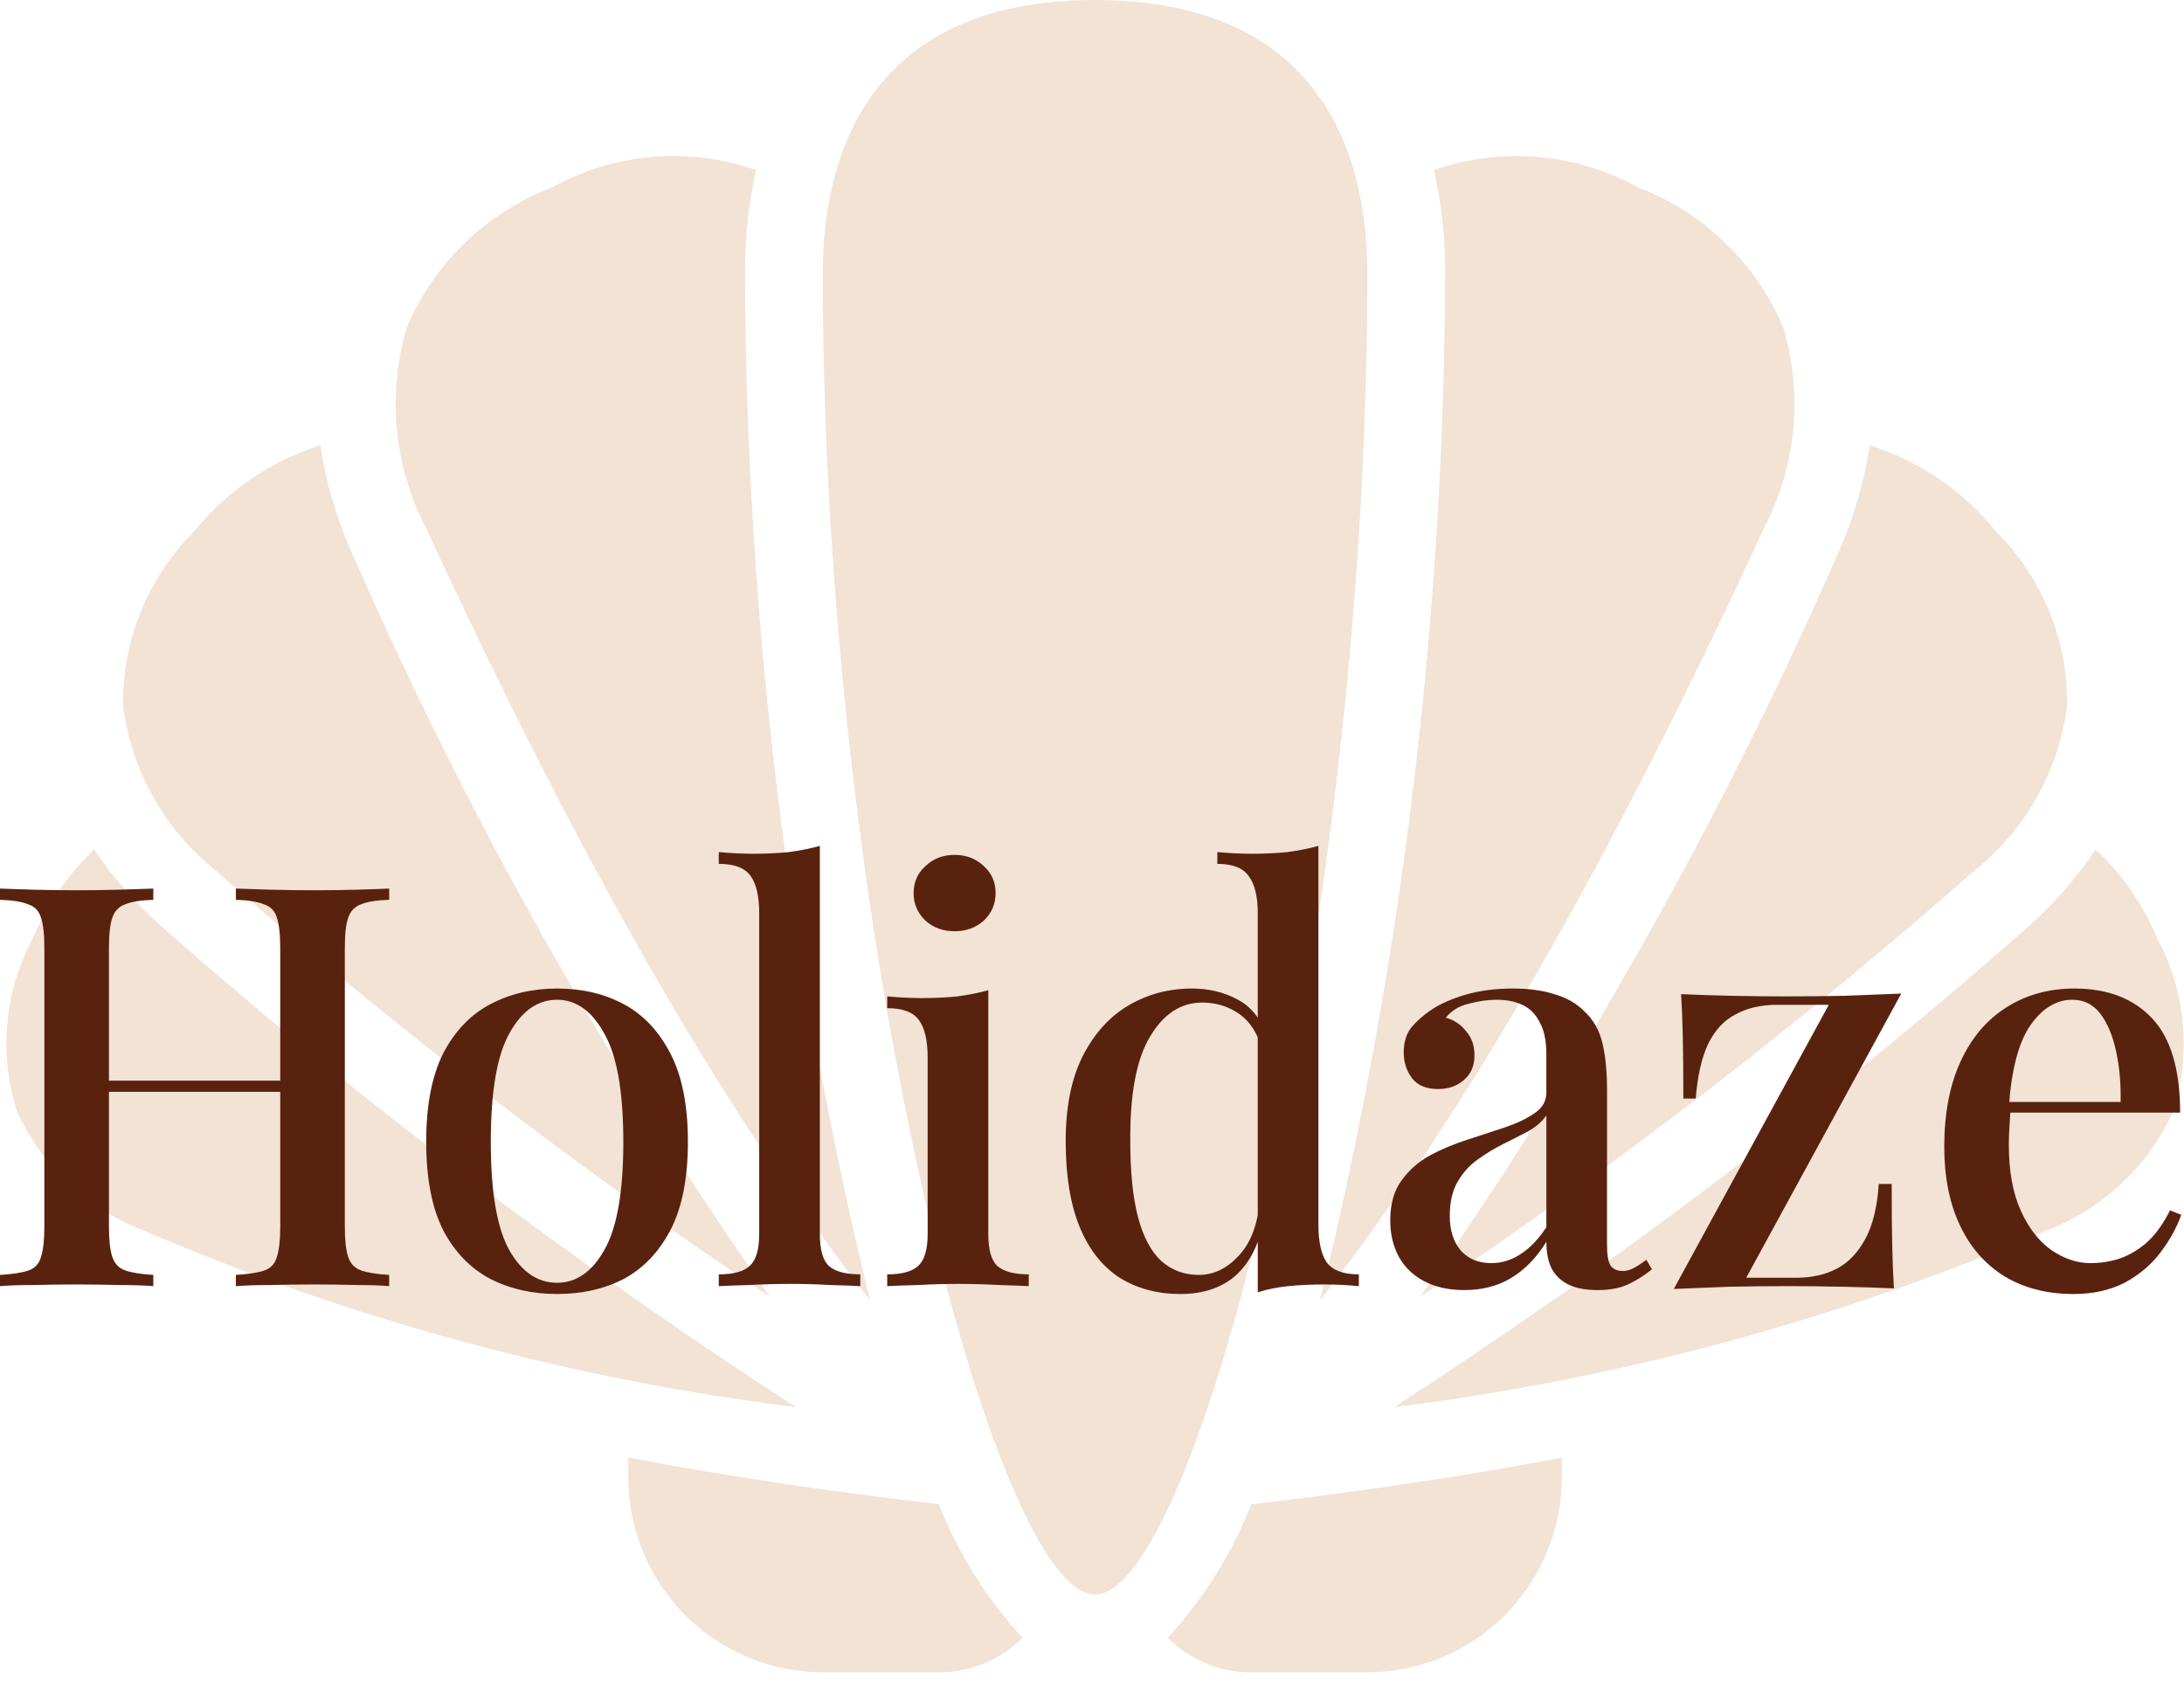
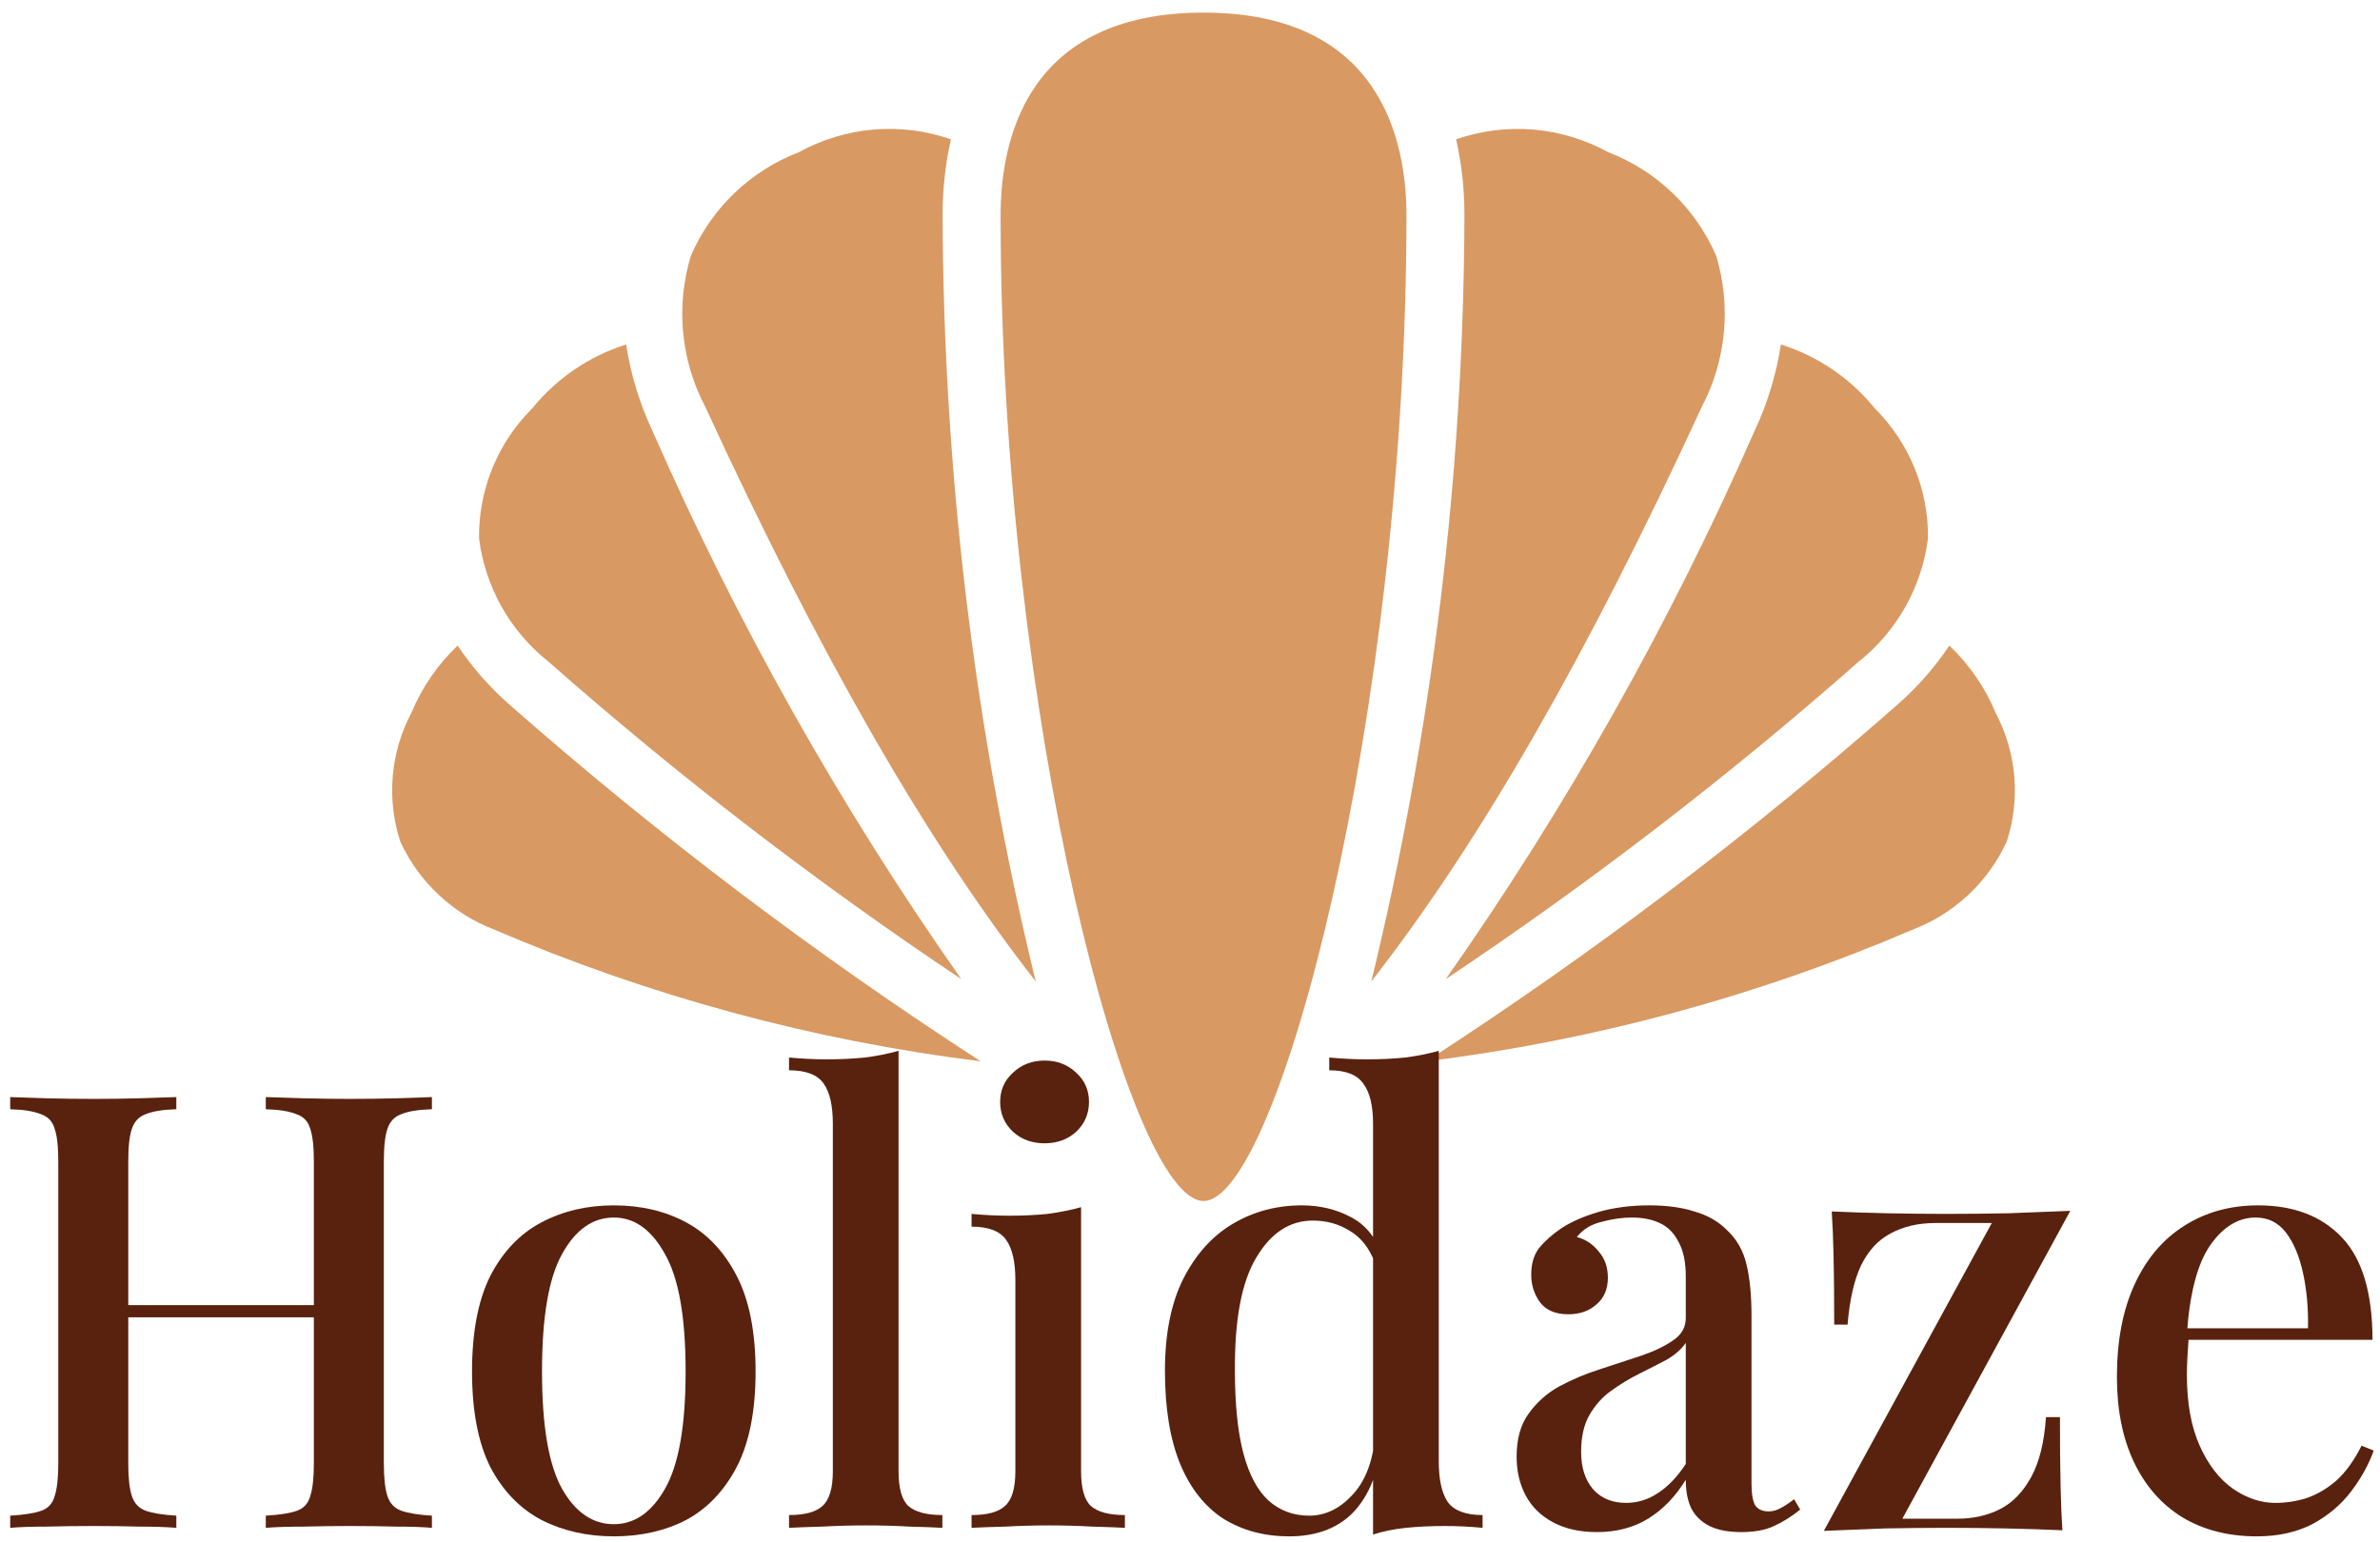
- <svg xmlns="http://www.w3.org/2000/svg" width="175" height="135" viewBox="0 0 175 135" fill="none">
-   <path d="M172.917 75.314C171.781 72.574 170.083 70.103 167.931 68.062C166.333 70.444 164.428 72.605 162.264 74.488C146.37 88.468 129.471 101.261 111.703 112.764C129.69 110.533 147.272 105.775 163.929 98.63C168.434 96.922 172.087 93.513 174.102 89.137C174.839 86.871 175.115 84.48 174.911 82.105C174.708 79.731 174.03 77.422 172.917 75.314Z" fill="#F2E3D5" />
-   <path d="M87.745 0C68.761 0 65.928 13.67 65.928 21.817C65.928 75.423 79.732 127.783 87.745 127.783C95.758 127.783 109.562 75.423 109.562 21.817C109.562 13.67 106.729 0 87.745 0Z" fill="#F2E3D5" />
-   <path d="M2.576 75.308C1.462 77.416 0.783 79.727 0.579 82.102C0.376 84.477 0.651 86.87 1.388 89.137C3.399 93.507 7.046 96.914 11.543 98.624C28.205 105.772 45.794 110.532 63.787 112.764C46.016 101.261 29.113 88.468 13.216 74.488C11.053 72.606 9.149 70.445 7.553 68.062C5.406 70.103 3.71 72.571 2.576 75.308Z" fill="#F2E3D5" />
-   <path d="M25.67 35.683C21.695 36.938 18.178 39.336 15.557 42.577C13.721 44.406 12.271 46.584 11.292 48.982C10.313 51.381 9.825 53.952 9.856 56.543C10.518 61.772 13.203 66.533 17.336 69.804C31.346 82.154 46.167 93.552 61.699 103.922C48.706 85.42 37.584 65.672 28.497 44.97C27.113 42.027 26.16 38.899 25.67 35.683Z" fill="#F2E3D5" />
-   <path d="M109.562 134.017C113.693 134.012 117.654 132.368 120.575 129.447C123.497 126.526 125.14 122.565 125.145 118.433V116.81C117.512 118.265 109.272 119.496 100.262 120.55C98.71 124.495 96.441 128.12 93.57 131.24C94.439 132.118 95.474 132.815 96.614 133.292C97.753 133.768 98.976 134.015 100.212 134.017H109.562Z" fill="#F2E3D5" />
-   <path d="M75.278 134.017C77.766 134.013 80.15 133.025 81.911 131.268L81.936 131.237C79.056 128.116 76.781 124.487 75.228 120.534C66.218 119.496 57.978 118.265 50.345 116.794V118.433C50.35 122.565 51.993 126.526 54.915 129.447C57.836 132.368 61.797 134.012 65.928 134.017H75.278Z" fill="#F2E3D5" />
-   <path d="M141.33 42.359C143.941 37.373 144.494 31.562 142.869 26.174C141.777 23.632 140.187 21.335 138.193 19.418C136.198 17.501 133.84 16.003 131.257 15.013C128.781 13.648 126.045 12.819 123.228 12.58C120.411 12.34 117.575 12.696 114.904 13.623C115.506 16.312 115.805 19.061 115.795 21.817C115.707 49.568 112.347 77.213 105.784 104.178C117.462 89.205 128.972 69.162 141.33 42.359Z" fill="#F2E3D5" />
-   <path d="M149.82 35.683C149.328 38.901 148.375 42.031 146.99 44.977C137.903 65.676 126.782 85.421 113.791 103.922C129.322 93.554 144.143 82.159 158.154 69.813C162.288 66.539 164.973 61.775 165.634 56.543C165.665 53.95 165.176 51.378 164.196 48.978C163.216 46.578 161.764 44.4 159.927 42.571C157.308 39.331 153.792 36.935 149.82 35.683Z" fill="#F2E3D5" />
-   <path d="M44.23 15.016C41.648 16.006 39.29 17.503 37.296 19.419C35.302 21.336 33.712 23.633 32.62 26.174C30.994 31.56 31.546 37.369 34.157 42.352C46.518 69.156 58.028 89.205 69.706 104.178C63.143 77.213 59.783 49.568 59.695 21.817C59.685 19.061 59.984 16.312 60.586 13.623C57.915 12.692 55.078 12.335 52.26 12.575C49.441 12.816 46.705 13.647 44.23 15.016Z" fill="#F2E3D5" />
-   <path d="M18.9 103.067V102.167C19.92 102.107 20.685 101.987 21.195 101.807C21.705 101.627 22.035 101.267 22.185 100.727C22.365 100.187 22.455 99.377 22.455 98.297V75.977C22.455 74.867 22.365 74.057 22.185 73.547C22.035 73.007 21.69 72.647 21.15 72.467C20.64 72.257 19.89 72.137 18.9 72.107V71.207C19.65 71.237 20.58 71.267 21.69 71.297C22.83 71.327 23.955 71.342 25.065 71.342C26.325 71.342 27.495 71.327 28.575 71.297C29.655 71.267 30.525 71.237 31.185 71.207V72.107C30.195 72.137 29.445 72.257 28.935 72.467C28.425 72.647 28.08 73.007 27.9 73.547C27.72 74.057 27.63 74.867 27.63 75.977V98.297C27.63 99.377 27.72 100.187 27.9 100.727C28.08 101.267 28.425 101.627 28.935 101.807C29.445 101.987 30.195 102.107 31.185 102.167V103.067C30.525 103.007 29.655 102.977 28.575 102.977C27.495 102.947 26.325 102.932 25.065 102.932C23.955 102.932 22.83 102.947 21.69 102.977C20.58 102.977 19.65 103.007 18.9 103.067ZM0 103.067V102.167C1.02 102.107 1.785 101.987 2.295 101.807C2.805 101.627 3.135 101.267 3.285 100.727C3.465 100.187 3.555 99.377 3.555 98.297V75.977C3.555 74.867 3.465 74.057 3.285 73.547C3.135 73.007 2.79 72.647 2.25 72.467C1.74 72.257 0.99 72.137 0 72.107V71.207C0.69 71.237 1.575 71.267 2.655 71.297C3.765 71.327 4.95 71.342 6.21 71.342C7.35 71.342 8.46 71.327 9.54 71.297C10.65 71.267 11.565 71.237 12.285 71.207V72.107C11.295 72.137 10.545 72.257 10.035 72.467C9.525 72.647 9.18 73.007 9 73.547C8.82 74.057 8.73 74.867 8.73 75.977V98.297C8.73 99.377 8.82 100.187 9 100.727C9.18 101.267 9.525 101.627 10.035 101.807C10.545 101.987 11.295 102.107 12.285 102.167V103.067C11.565 103.007 10.65 102.977 9.54 102.977C8.46 102.947 7.35 102.932 6.21 102.932C4.95 102.932 3.765 102.947 2.655 102.977C1.575 102.977 0.69 103.007 0 103.067ZM6.705 87.497V86.597H24.48V87.497H6.705Z" fill="#59220E" />
-   <path d="M44.636 79.217C46.646 79.217 48.431 79.637 49.991 80.477C51.551 81.317 52.796 82.637 53.726 84.437C54.656 86.237 55.121 88.592 55.121 91.502C55.121 94.412 54.656 96.767 53.726 98.567C52.796 100.337 51.551 101.642 49.991 102.482C48.431 103.292 46.646 103.697 44.636 103.697C42.656 103.697 40.871 103.292 39.281 102.482C37.691 101.642 36.431 100.337 35.501 98.567C34.601 96.767 34.151 94.412 34.151 91.502C34.151 88.592 34.601 86.237 35.501 84.437C36.431 82.637 37.691 81.317 39.281 80.477C40.871 79.637 42.656 79.217 44.636 79.217ZM44.636 80.117C43.076 80.117 41.801 81.017 40.811 82.817C39.821 84.587 39.326 87.482 39.326 91.502C39.326 95.522 39.821 98.417 40.811 100.187C41.801 101.927 43.076 102.797 44.636 102.797C46.166 102.797 47.426 101.927 48.416 100.187C49.436 98.417 49.946 95.522 49.946 91.502C49.946 87.482 49.436 84.587 48.416 82.817C47.426 81.017 46.166 80.117 44.636 80.117Z" fill="#59220E" />
-   <path d="M65.693 67.787V98.882C65.693 100.142 65.933 100.997 66.413 101.447C66.923 101.897 67.763 102.122 68.933 102.122V103.067C68.423 103.037 67.628 103.007 66.548 102.977C65.468 102.917 64.388 102.887 63.308 102.887C62.228 102.887 61.133 102.917 60.023 102.977C58.943 103.007 58.133 103.037 57.593 103.067V102.122C58.763 102.122 59.588 101.897 60.068 101.447C60.578 100.997 60.833 100.142 60.833 98.882V73.187C60.833 71.837 60.608 70.847 60.158 70.217C59.708 69.557 58.853 69.227 57.593 69.227V68.282C58.553 68.372 59.483 68.417 60.383 68.417C61.373 68.417 62.318 68.372 63.218 68.282C64.118 68.162 64.943 67.997 65.693 67.787Z" fill="#59220E" />
-   <path d="M76.491 68.507C77.421 68.507 78.201 68.807 78.831 69.407C79.461 69.977 79.776 70.697 79.776 71.567C79.776 72.437 79.461 73.172 78.831 73.772C78.201 74.342 77.421 74.627 76.491 74.627C75.561 74.627 74.781 74.342 74.151 73.772C73.521 73.172 73.206 72.437 73.206 71.567C73.206 70.697 73.521 69.977 74.151 69.407C74.781 68.807 75.561 68.507 76.491 68.507ZM79.191 79.352V98.882C79.191 100.142 79.431 100.997 79.911 101.447C80.421 101.897 81.261 102.122 82.431 102.122V103.067C81.921 103.037 81.126 103.007 80.046 102.977C78.996 102.917 77.916 102.887 76.806 102.887C75.756 102.887 74.676 102.917 73.566 102.977C72.456 103.007 71.631 103.037 71.091 103.067V102.122C72.261 102.122 73.086 101.897 73.566 101.447C74.076 100.997 74.331 100.142 74.331 98.882V84.752C74.331 83.402 74.106 82.412 73.656 81.782C73.206 81.122 72.351 80.792 71.091 80.792V79.847C72.051 79.937 72.981 79.982 73.881 79.982C74.901 79.982 75.846 79.937 76.716 79.847C77.616 79.727 78.441 79.562 79.191 79.352Z" fill="#59220E" />
-   <path d="M105.642 67.787V98.162C105.642 99.512 105.867 100.517 106.317 101.177C106.797 101.807 107.652 102.122 108.882 102.122V103.067C107.952 102.977 107.022 102.932 106.092 102.932C105.072 102.932 104.112 102.977 103.212 103.067C102.342 103.157 101.532 103.322 100.782 103.562V73.187C100.782 71.837 100.542 70.847 100.062 70.217C99.612 69.557 98.772 69.227 97.542 69.227V68.282C98.502 68.372 99.432 68.417 100.332 68.417C101.322 68.417 102.267 68.372 103.167 68.282C104.067 68.162 104.892 67.997 105.642 67.787ZM95.517 79.217C96.837 79.217 98.037 79.502 99.117 80.072C100.227 80.642 101.007 81.602 101.457 82.952L100.917 83.447C100.497 82.367 99.882 81.587 99.072 81.107C98.262 80.597 97.347 80.342 96.327 80.342C94.617 80.342 93.222 81.257 92.142 83.087C91.062 84.887 90.537 87.677 90.567 91.457C90.567 93.947 90.777 95.987 91.197 97.577C91.617 99.137 92.232 100.292 93.042 101.042C93.882 101.792 94.887 102.167 96.057 102.167C97.227 102.167 98.277 101.672 99.207 100.682C100.167 99.692 100.737 98.267 100.917 96.407L101.322 97.352C101.022 99.392 100.302 100.967 99.162 102.077C98.022 103.157 96.492 103.697 94.572 103.697C92.742 103.697 91.122 103.262 89.712 102.392C88.332 101.492 87.267 100.142 86.517 98.342C85.767 96.512 85.392 94.217 85.392 91.457C85.392 88.727 85.842 86.462 86.742 84.662C87.672 82.832 88.902 81.467 90.432 80.567C91.962 79.667 93.657 79.217 95.517 79.217Z" fill="#59220E" />
-   <path d="M117.338 103.382C116.078 103.382 114.998 103.142 114.098 102.662C113.198 102.182 112.523 101.522 112.073 100.682C111.623 99.842 111.398 98.882 111.398 97.802C111.398 96.482 111.698 95.417 112.298 94.607C112.898 93.767 113.663 93.092 114.593 92.582C115.553 92.072 116.558 91.652 117.608 91.322C118.688 90.962 119.693 90.632 120.623 90.332C121.583 90.002 122.363 89.627 122.963 89.207C123.593 88.787 123.908 88.232 123.908 87.542V84.482C123.908 83.402 123.728 82.547 123.368 81.917C123.038 81.257 122.573 80.792 121.973 80.522C121.403 80.252 120.713 80.117 119.903 80.117C119.213 80.117 118.478 80.222 117.698 80.432C116.918 80.612 116.303 80.987 115.853 81.557C116.513 81.737 117.053 82.097 117.473 82.637C117.923 83.147 118.148 83.792 118.148 84.572C118.148 85.412 117.863 86.072 117.293 86.552C116.753 87.032 116.063 87.272 115.223 87.272C114.293 87.272 113.603 86.987 113.153 86.417C112.703 85.817 112.478 85.127 112.478 84.347C112.478 83.537 112.673 82.877 113.063 82.367C113.483 81.857 114.023 81.377 114.683 80.927C115.403 80.447 116.318 80.042 117.428 79.712C118.568 79.382 119.828 79.217 121.208 79.217C122.498 79.217 123.608 79.367 124.538 79.667C125.498 79.937 126.293 80.387 126.923 81.017C127.673 81.707 128.168 82.577 128.408 83.627C128.648 84.647 128.768 85.892 128.768 87.362V99.782C128.768 100.532 128.858 101.072 129.038 101.402C129.248 101.702 129.578 101.852 130.028 101.852C130.328 101.852 130.613 101.777 130.883 101.627C131.183 101.477 131.528 101.252 131.918 100.952L132.368 101.717C131.738 102.227 131.093 102.632 130.433 102.932C129.803 103.232 128.993 103.382 128.003 103.382C127.043 103.382 126.263 103.232 125.663 102.932C125.063 102.632 124.613 102.197 124.313 101.627C124.043 101.057 123.908 100.352 123.908 99.512C123.128 100.772 122.198 101.732 121.118 102.392C120.038 103.052 118.778 103.382 117.338 103.382ZM119.498 101.222C120.338 101.222 121.118 100.982 121.838 100.502C122.588 100.022 123.278 99.302 123.908 98.342V89.387C123.578 89.867 123.098 90.287 122.468 90.647C121.838 90.977 121.163 91.322 120.443 91.682C119.723 92.042 119.033 92.462 118.373 92.942C117.743 93.392 117.218 93.977 116.798 94.697C116.378 95.417 116.168 96.332 116.168 97.442C116.168 98.612 116.468 99.542 117.068 100.232C117.668 100.892 118.478 101.222 119.498 101.222Z" fill="#59220E" />
-   <path d="M152.343 79.622L139.923 102.392H143.973C145.173 102.392 146.238 102.152 147.168 101.672C148.098 101.192 148.863 100.397 149.463 99.287C150.063 98.177 150.423 96.707 150.543 94.877H151.578C151.578 96.887 151.593 98.567 151.623 99.917C151.653 101.267 151.698 102.377 151.758 103.247C150.408 103.187 149.013 103.142 147.573 103.112C146.133 103.082 144.708 103.067 143.298 103.067C141.768 103.067 140.208 103.082 138.618 103.112C137.058 103.172 135.558 103.232 134.118 103.292L146.538 80.522H142.398C141.108 80.522 139.998 80.777 139.068 81.287C138.138 81.767 137.403 82.562 136.863 83.672C136.353 84.752 136.023 86.207 135.873 88.037H134.883C134.883 85.997 134.868 84.317 134.838 82.997C134.808 81.677 134.763 80.567 134.703 79.667C136.023 79.727 137.403 79.772 138.843 79.802C140.283 79.832 141.723 79.847 143.163 79.847C144.663 79.847 146.193 79.832 147.753 79.802C149.343 79.742 150.873 79.682 152.343 79.622Z" fill="#59220E" />
-   <path d="M166.23 79.217C168.87 79.217 170.94 80.012 172.44 81.602C173.94 83.192 174.69 85.712 174.69 89.162H159.165L159.075 88.307H169.92C169.95 86.837 169.83 85.487 169.56 84.257C169.29 82.997 168.87 81.992 168.3 81.242C167.73 80.492 166.98 80.117 166.05 80.117C164.76 80.117 163.635 80.807 162.675 82.187C161.745 83.537 161.175 85.712 160.965 88.712L161.1 88.937C161.07 89.357 161.04 89.822 161.01 90.332C160.98 90.812 160.965 91.292 160.965 91.772C160.965 93.842 161.28 95.582 161.91 96.992C162.54 98.402 163.365 99.467 164.385 100.187C165.405 100.877 166.44 101.222 167.49 101.222C168.3 101.222 169.08 101.102 169.83 100.862C170.61 100.592 171.345 100.157 172.035 99.557C172.725 98.927 173.34 98.072 173.88 96.992L174.78 97.352C174.42 98.372 173.865 99.377 173.115 100.367C172.365 101.357 171.405 102.167 170.235 102.797C169.065 103.397 167.7 103.697 166.14 103.697C164.04 103.697 162.21 103.232 160.65 102.302C159.09 101.342 157.89 99.977 157.05 98.207C156.21 96.437 155.79 94.337 155.79 91.907C155.79 89.237 156.225 86.957 157.095 85.067C157.965 83.177 159.18 81.737 160.74 80.747C162.33 79.727 164.16 79.217 166.23 79.217Z" fill="#59220E" />
+ <svg xmlns="http://www.w3.org/2000/svg" width="176" height="114" viewBox="0 0 176 114" fill="none">
+   <path d="M147.584 52.737C146.803 50.852 145.634 49.152 144.154 47.748C143.055 49.387 141.745 50.873 140.256 52.169C129.324 61.784 117.7 70.583 105.479 78.496C117.851 76.961 129.944 73.689 141.401 68.774C144.5 67.599 147.013 65.254 148.398 62.244C148.906 60.685 149.095 59.041 148.955 57.408C148.815 55.775 148.349 54.186 147.584 52.737Z" fill="#D99962" />
+   <path d="M89 0.933C75.942 0.933 73.994 10.336 73.994 15.94C73.994 52.812 83.488 88.826 89 88.826C94.511 88.826 104.006 52.812 104.006 15.94C104.006 10.336 102.057 0.933 89 0.933Z" fill="#D99962" />
+   <path d="M30.418 52.732C29.652 54.182 29.185 55.772 29.045 57.405C28.905 59.039 29.094 60.685 29.601 62.244C30.985 65.25 33.492 67.594 36.586 68.77C48.047 73.686 60.145 76.961 72.521 78.496C60.297 70.584 48.671 61.784 37.737 52.169C36.249 50.874 34.939 49.387 33.842 47.748C32.365 49.152 31.198 50.85 30.418 52.732Z" fill="#D99962" />
+   <path d="M46.303 25.477C43.569 26.34 41.15 27.989 39.347 30.219C38.084 31.477 37.087 32.975 36.413 34.625C35.74 36.275 35.404 38.043 35.426 39.825C35.881 43.422 37.728 46.697 40.571 48.947C50.207 57.441 60.401 65.281 71.085 72.414C62.148 59.688 54.498 46.105 48.248 31.865C47.295 29.84 46.64 27.689 46.303 25.477Z" fill="#D99962" />
+   <path d="M125.857 30.069C127.653 26.64 128.033 22.643 126.916 18.936C126.165 17.188 125.071 15.608 123.699 14.29C122.327 12.971 120.705 11.941 118.929 11.26C117.225 10.321 115.344 9.751 113.406 9.586C111.468 9.421 109.518 9.666 107.68 10.304C108.095 12.153 108.3 14.044 108.294 15.94C108.233 35.028 105.922 54.043 101.408 72.59C109.44 62.291 117.357 48.505 125.857 30.069Z" fill="#D99962" />
+   <path d="M131.697 25.477C131.359 27.69 130.703 29.843 129.75 31.869C123.5 46.107 115.851 59.689 106.915 72.414C117.598 65.282 127.792 57.445 137.429 48.953C140.272 46.701 142.12 43.424 142.574 39.825C142.595 38.042 142.259 36.273 141.585 34.622C140.911 32.971 139.912 31.473 138.649 30.215C136.847 27.986 134.429 26.339 131.697 25.477Z" fill="#D99962" />
+   <path d="M59.069 11.262C57.293 11.943 55.671 12.973 54.299 14.291C52.928 15.609 51.834 17.189 51.084 18.936C49.965 22.641 50.345 26.637 52.141 30.064C60.643 48.501 68.559 62.291 76.592 72.59C72.078 54.043 69.767 35.028 69.706 15.94C69.7 14.044 69.905 12.153 70.319 10.304C68.482 9.663 66.531 9.418 64.592 9.583C62.654 9.748 60.772 10.32 59.069 11.262Z" fill="#D99962" />
+   <path d="M19.655 113V112.1C20.675 112.04 21.44 111.92 21.95 111.74C22.46 111.56 22.79 111.2 22.94 110.66C23.12 110.12 23.21 109.31 23.21 108.23V85.91C23.21 84.8 23.12 83.99 22.94 83.48C22.79 82.94 22.445 82.58 21.905 82.4C21.395 82.19 20.645 82.07 19.655 82.04V81.14C20.405 81.17 21.335 81.2 22.445 81.23C23.585 81.26 24.71 81.275 25.82 81.275C27.08 81.275 28.25 81.26 29.33 81.23C30.41 81.2 31.28 81.17 31.94 81.14V82.04C30.95 82.07 30.2 82.19 29.69 82.4C29.18 82.58 28.835 82.94 28.655 83.48C28.475 83.99 28.385 84.8 28.385 85.91V108.23C28.385 109.31 28.475 110.12 28.655 110.66C28.835 111.2 29.18 111.56 29.69 111.74C30.2 111.92 30.95 112.04 31.94 112.1V113C31.28 112.94 30.41 112.91 29.33 112.91C28.25 112.88 27.08 112.865 25.82 112.865C24.71 112.865 23.585 112.88 22.445 112.91C21.335 112.91 20.405 112.94 19.655 113ZM0.755 113V112.1C1.775 112.04 2.54 111.92 3.05 111.74C3.56 111.56 3.89 111.2 4.04 110.66C4.22 110.12 4.31 109.31 4.31 108.23V85.91C4.31 84.8 4.22 83.99 4.04 83.48C3.89 82.94 3.545 82.58 3.005 82.4C2.495 82.19 1.745 82.07 0.755 82.04V81.14C1.445 81.17 2.33 81.2 3.41 81.23C4.52 81.26 5.705 81.275 6.965 81.275C8.105 81.275 9.215 81.26 10.295 81.23C11.405 81.2 12.32 81.17 13.04 81.14V82.04C12.05 82.07 11.3 82.19 10.79 82.4C10.28 82.58 9.935 82.94 9.755 83.48C9.575 83.99 9.485 84.8 9.485 85.91V108.23C9.485 109.31 9.575 110.12 9.755 110.66C9.935 111.2 10.28 111.56 10.79 111.74C11.3 111.92 12.05 112.04 13.04 112.1V113C12.32 112.94 11.405 112.91 10.295 112.91C9.215 112.88 8.105 112.865 6.965 112.865C5.705 112.865 4.52 112.88 3.41 112.91C2.33 112.91 1.445 112.94 0.755 113ZM7.46 97.43V96.53H25.235V97.43H7.46Z" fill="#59220E" />
+   <path d="M45.391 89.15C47.401 89.15 49.186 89.57 50.746 90.41C52.306 91.25 53.551 92.57 54.481 94.37C55.411 96.17 55.876 98.525 55.876 101.435C55.876 104.345 55.411 106.7 54.481 108.5C53.551 110.27 52.306 111.575 50.746 112.415C49.186 113.225 47.401 113.63 45.391 113.63C43.411 113.63 41.626 113.225 40.036 112.415C38.446 111.575 37.186 110.27 36.256 108.5C35.356 106.7 34.906 104.345 34.906 101.435C34.906 98.525 35.356 96.17 36.256 94.37C37.186 92.57 38.446 91.25 40.036 90.41C41.626 89.57 43.411 89.15 45.391 89.15ZM45.391 90.05C43.831 90.05 42.556 90.95 41.566 92.75C40.576 94.52 40.081 97.415 40.081 101.435C40.081 105.455 40.576 108.35 41.566 110.12C42.556 111.86 43.831 112.73 45.391 112.73C46.921 112.73 48.181 111.86 49.171 110.12C50.191 108.35 50.701 105.455 50.701 101.435C50.701 97.415 50.191 94.52 49.171 92.75C48.181 90.95 46.921 90.05 45.391 90.05Z" fill="#59220E" />
+   <path d="M66.448 77.72V108.815C66.448 110.075 66.688 110.93 67.168 111.38C67.678 111.83 68.518 112.055 69.688 112.055V113C69.178 112.97 68.383 112.94 67.303 112.91C66.223 112.85 65.143 112.82 64.063 112.82C62.983 112.82 61.888 112.85 60.778 112.91C59.698 112.94 58.888 112.97 58.348 113V112.055C59.518 112.055 60.343 111.83 60.823 111.38C61.333 110.93 61.588 110.075 61.588 108.815V83.12C61.588 81.77 61.363 80.78 60.913 80.15C60.463 79.49 59.608 79.16 58.348 79.16V78.215C59.308 78.305 60.238 78.35 61.138 78.35C62.128 78.35 63.073 78.305 63.973 78.215C64.873 78.095 65.698 77.93 66.448 77.72Z" fill="#59220E" />
+   <path d="M77.246 78.44C78.176 78.44 78.956 78.74 79.586 79.34C80.216 79.91 80.531 80.63 80.531 81.5C80.531 82.37 80.216 83.105 79.586 83.705C78.956 84.275 78.176 84.56 77.246 84.56C76.316 84.56 75.536 84.275 74.906 83.705C74.276 83.105 73.961 82.37 73.961 81.5C73.961 80.63 74.276 79.91 74.906 79.34C75.536 78.74 76.316 78.44 77.246 78.44ZM79.946 89.285V108.815C79.946 110.075 80.186 110.93 80.666 111.38C81.176 111.83 82.016 112.055 83.186 112.055V113C82.676 112.97 81.881 112.94 80.801 112.91C79.751 112.85 78.671 112.82 77.561 112.82C76.511 112.82 75.431 112.85 74.321 112.91C73.211 112.94 72.386 112.97 71.846 113V112.055C73.016 112.055 73.841 111.83 74.321 111.38C74.831 110.93 75.086 110.075 75.086 108.815V94.685C75.086 93.335 74.861 92.345 74.411 91.715C73.961 91.055 73.106 90.725 71.846 90.725V89.78C72.806 89.87 73.736 89.915 74.636 89.915C75.656 89.915 76.601 89.87 77.471 89.78C78.371 89.66 79.196 89.495 79.946 89.285Z" fill="#59220E" />
+   <path d="M106.397 77.72V108.095C106.397 109.445 106.622 110.45 107.072 111.11C107.552 111.74 108.407 112.055 109.637 112.055V113C108.707 112.91 107.777 112.865 106.847 112.865C105.827 112.865 104.867 112.91 103.967 113C103.097 113.09 102.287 113.255 101.537 113.495V83.12C101.537 81.77 101.297 80.78 100.817 80.15C100.367 79.49 99.527 79.16 98.297 79.16V78.215C99.257 78.305 100.187 78.35 101.087 78.35C102.077 78.35 103.022 78.305 103.922 78.215C104.822 78.095 105.647 77.93 106.397 77.72ZM96.272 89.15C97.592 89.15 98.792 89.435 99.872 90.005C100.982 90.575 101.762 91.535 102.212 92.885L101.672 93.38C101.252 92.3 100.637 91.52 99.827 91.04C99.017 90.53 98.102 90.275 97.082 90.275C95.372 90.275 93.977 91.19 92.897 93.02C91.817 94.82 91.292 97.61 91.322 101.39C91.322 103.88 91.532 105.92 91.952 107.51C92.372 109.07 92.987 110.225 93.797 110.975C94.637 111.725 95.642 112.1 96.812 112.1C97.982 112.1 99.032 111.605 99.962 110.615C100.922 109.625 101.492 108.2 101.672 106.34L102.077 107.285C101.777 109.325 101.057 110.9 99.917 112.01C98.777 113.09 97.247 113.63 95.327 113.63C93.497 113.63 91.877 113.195 90.467 112.325C89.087 111.425 88.022 110.075 87.272 108.275C86.522 106.445 86.147 104.15 86.147 101.39C86.147 98.66 86.597 96.395 87.497 94.595C88.427 92.765 89.657 91.4 91.187 90.5C92.717 89.6 94.412 89.15 96.272 89.15Z" fill="#59220E" />
+   <path d="M118.093 113.315C116.833 113.315 115.753 113.075 114.853 112.595C113.953 112.115 113.278 111.455 112.828 110.615C112.378 109.775 112.153 108.815 112.153 107.735C112.153 106.415 112.453 105.35 113.053 104.54C113.653 103.7 114.418 103.025 115.348 102.515C116.308 102.005 117.313 101.585 118.363 101.255C119.443 100.895 120.448 100.565 121.378 100.265C122.338 99.935 123.118 99.56 123.718 99.14C124.348 98.72 124.663 98.165 124.663 97.475V94.415C124.663 93.335 124.483 92.48 124.123 91.85C123.793 91.19 123.328 90.725 122.728 90.455C122.158 90.185 121.468 90.05 120.658 90.05C119.968 90.05 119.233 90.155 118.453 90.365C117.673 90.545 117.058 90.92 116.608 91.49C117.268 91.67 117.808 92.03 118.228 92.57C118.678 93.08 118.903 93.725 118.903 94.505C118.903 95.345 118.618 96.005 118.048 96.485C117.508 96.965 116.818 97.205 115.978 97.205C115.048 97.205 114.358 96.92 113.908 96.35C113.458 95.75 113.233 95.06 113.233 94.28C113.233 93.47 113.428 92.81 113.818 92.3C114.238 91.79 114.778 91.31 115.438 90.86C116.158 90.38 117.073 89.975 118.183 89.645C119.323 89.315 120.583 89.15 121.963 89.15C123.253 89.15 124.363 89.3 125.293 89.6C126.253 89.87 127.048 90.32 127.678 90.95C128.428 91.64 128.923 92.51 129.163 93.56C129.403 94.58 129.523 95.825 129.523 97.295V109.715C129.523 110.465 129.613 111.005 129.793 111.335C130.003 111.635 130.333 111.785 130.783 111.785C131.083 111.785 131.368 111.71 131.638 111.56C131.938 111.41 132.283 111.185 132.673 110.885L133.123 111.65C132.493 112.16 131.848 112.565 131.188 112.865C130.558 113.165 129.748 113.315 128.758 113.315C127.798 113.315 127.018 113.165 126.418 112.865C125.818 112.565 125.368 112.13 125.068 111.56C124.798 110.99 124.663 110.285 124.663 109.445C123.883 110.705 122.953 111.665 121.873 112.325C120.793 112.985 119.533 113.315 118.093 113.315ZM120.253 111.155C121.093 111.155 121.873 110.915 122.593 110.435C123.343 109.955 124.033 109.235 124.663 108.275V99.32C124.333 99.8 123.853 100.22 123.223 100.58C122.593 100.91 121.918 101.255 121.198 101.615C120.478 101.975 119.788 102.395 119.128 102.875C118.498 103.325 117.973 103.91 117.553 104.63C117.133 105.35 116.923 106.265 116.923 107.375C116.923 108.545 117.223 109.475 117.823 110.165C118.423 110.825 119.233 111.155 120.253 111.155Z" fill="#59220E" />
+   <path d="M153.098 89.555L140.678 112.325H144.728C145.928 112.325 146.993 112.085 147.923 111.605C148.853 111.125 149.618 110.33 150.218 109.22C150.818 108.11 151.178 106.64 151.298 104.81H152.333C152.333 106.82 152.348 108.5 152.378 109.85C152.408 111.2 152.453 112.31 152.513 113.18C151.163 113.12 149.768 113.075 148.328 113.045C146.888 113.015 145.463 113 144.053 113C142.523 113 140.963 113.015 139.373 113.045C137.813 113.105 136.313 113.165 134.873 113.225L147.293 90.455H143.153C141.863 90.455 140.753 90.71 139.823 91.22C138.893 91.7 138.158 92.495 137.618 93.605C137.108 94.685 136.778 96.14 136.628 97.97H135.638C135.638 95.93 135.623 94.25 135.593 92.93C135.563 91.61 135.518 90.5 135.458 89.6C136.778 89.66 138.158 89.705 139.598 89.735C141.038 89.765 142.478 89.78 143.918 89.78C145.418 89.78 146.948 89.765 148.508 89.735C150.098 89.675 151.628 89.615 153.098 89.555Z" fill="#59220E" />
+   <path d="M166.985 89.15C169.625 89.15 171.695 89.945 173.195 91.535C174.695 93.125 175.445 95.645 175.445 99.095H159.92L159.83 98.24H170.675C170.705 96.77 170.585 95.42 170.315 94.19C170.045 92.93 169.625 91.925 169.055 91.175C168.485 90.425 167.735 90.05 166.805 90.05C165.515 90.05 164.39 90.74 163.43 92.12C162.5 93.47 161.93 95.645 161.72 98.645L161.855 98.87C161.825 99.29 161.795 99.755 161.765 100.265C161.735 100.745 161.72 101.225 161.72 101.705C161.72 103.775 162.035 105.515 162.665 106.925C163.295 108.335 164.12 109.4 165.14 110.12C166.16 110.81 167.195 111.155 168.245 111.155C169.055 111.155 169.835 111.035 170.585 110.795C171.365 110.525 172.1 110.09 172.79 109.49C173.48 108.86 174.095 108.005 174.635 106.925L175.535 107.285C175.175 108.305 174.62 109.31 173.87 110.3C173.12 111.29 172.16 112.1 170.99 112.73C169.82 113.33 168.455 113.63 166.895 113.63C164.795 113.63 162.965 113.165 161.405 112.235C159.845 111.275 158.645 109.91 157.805 108.14C156.965 106.37 156.545 104.27 156.545 101.84C156.545 99.17 156.98 96.89 157.85 95C158.72 93.11 159.935 91.67 161.495 90.68C163.085 89.66 164.915 89.15 166.985 89.15Z" fill="#59220E" />
</svg>
